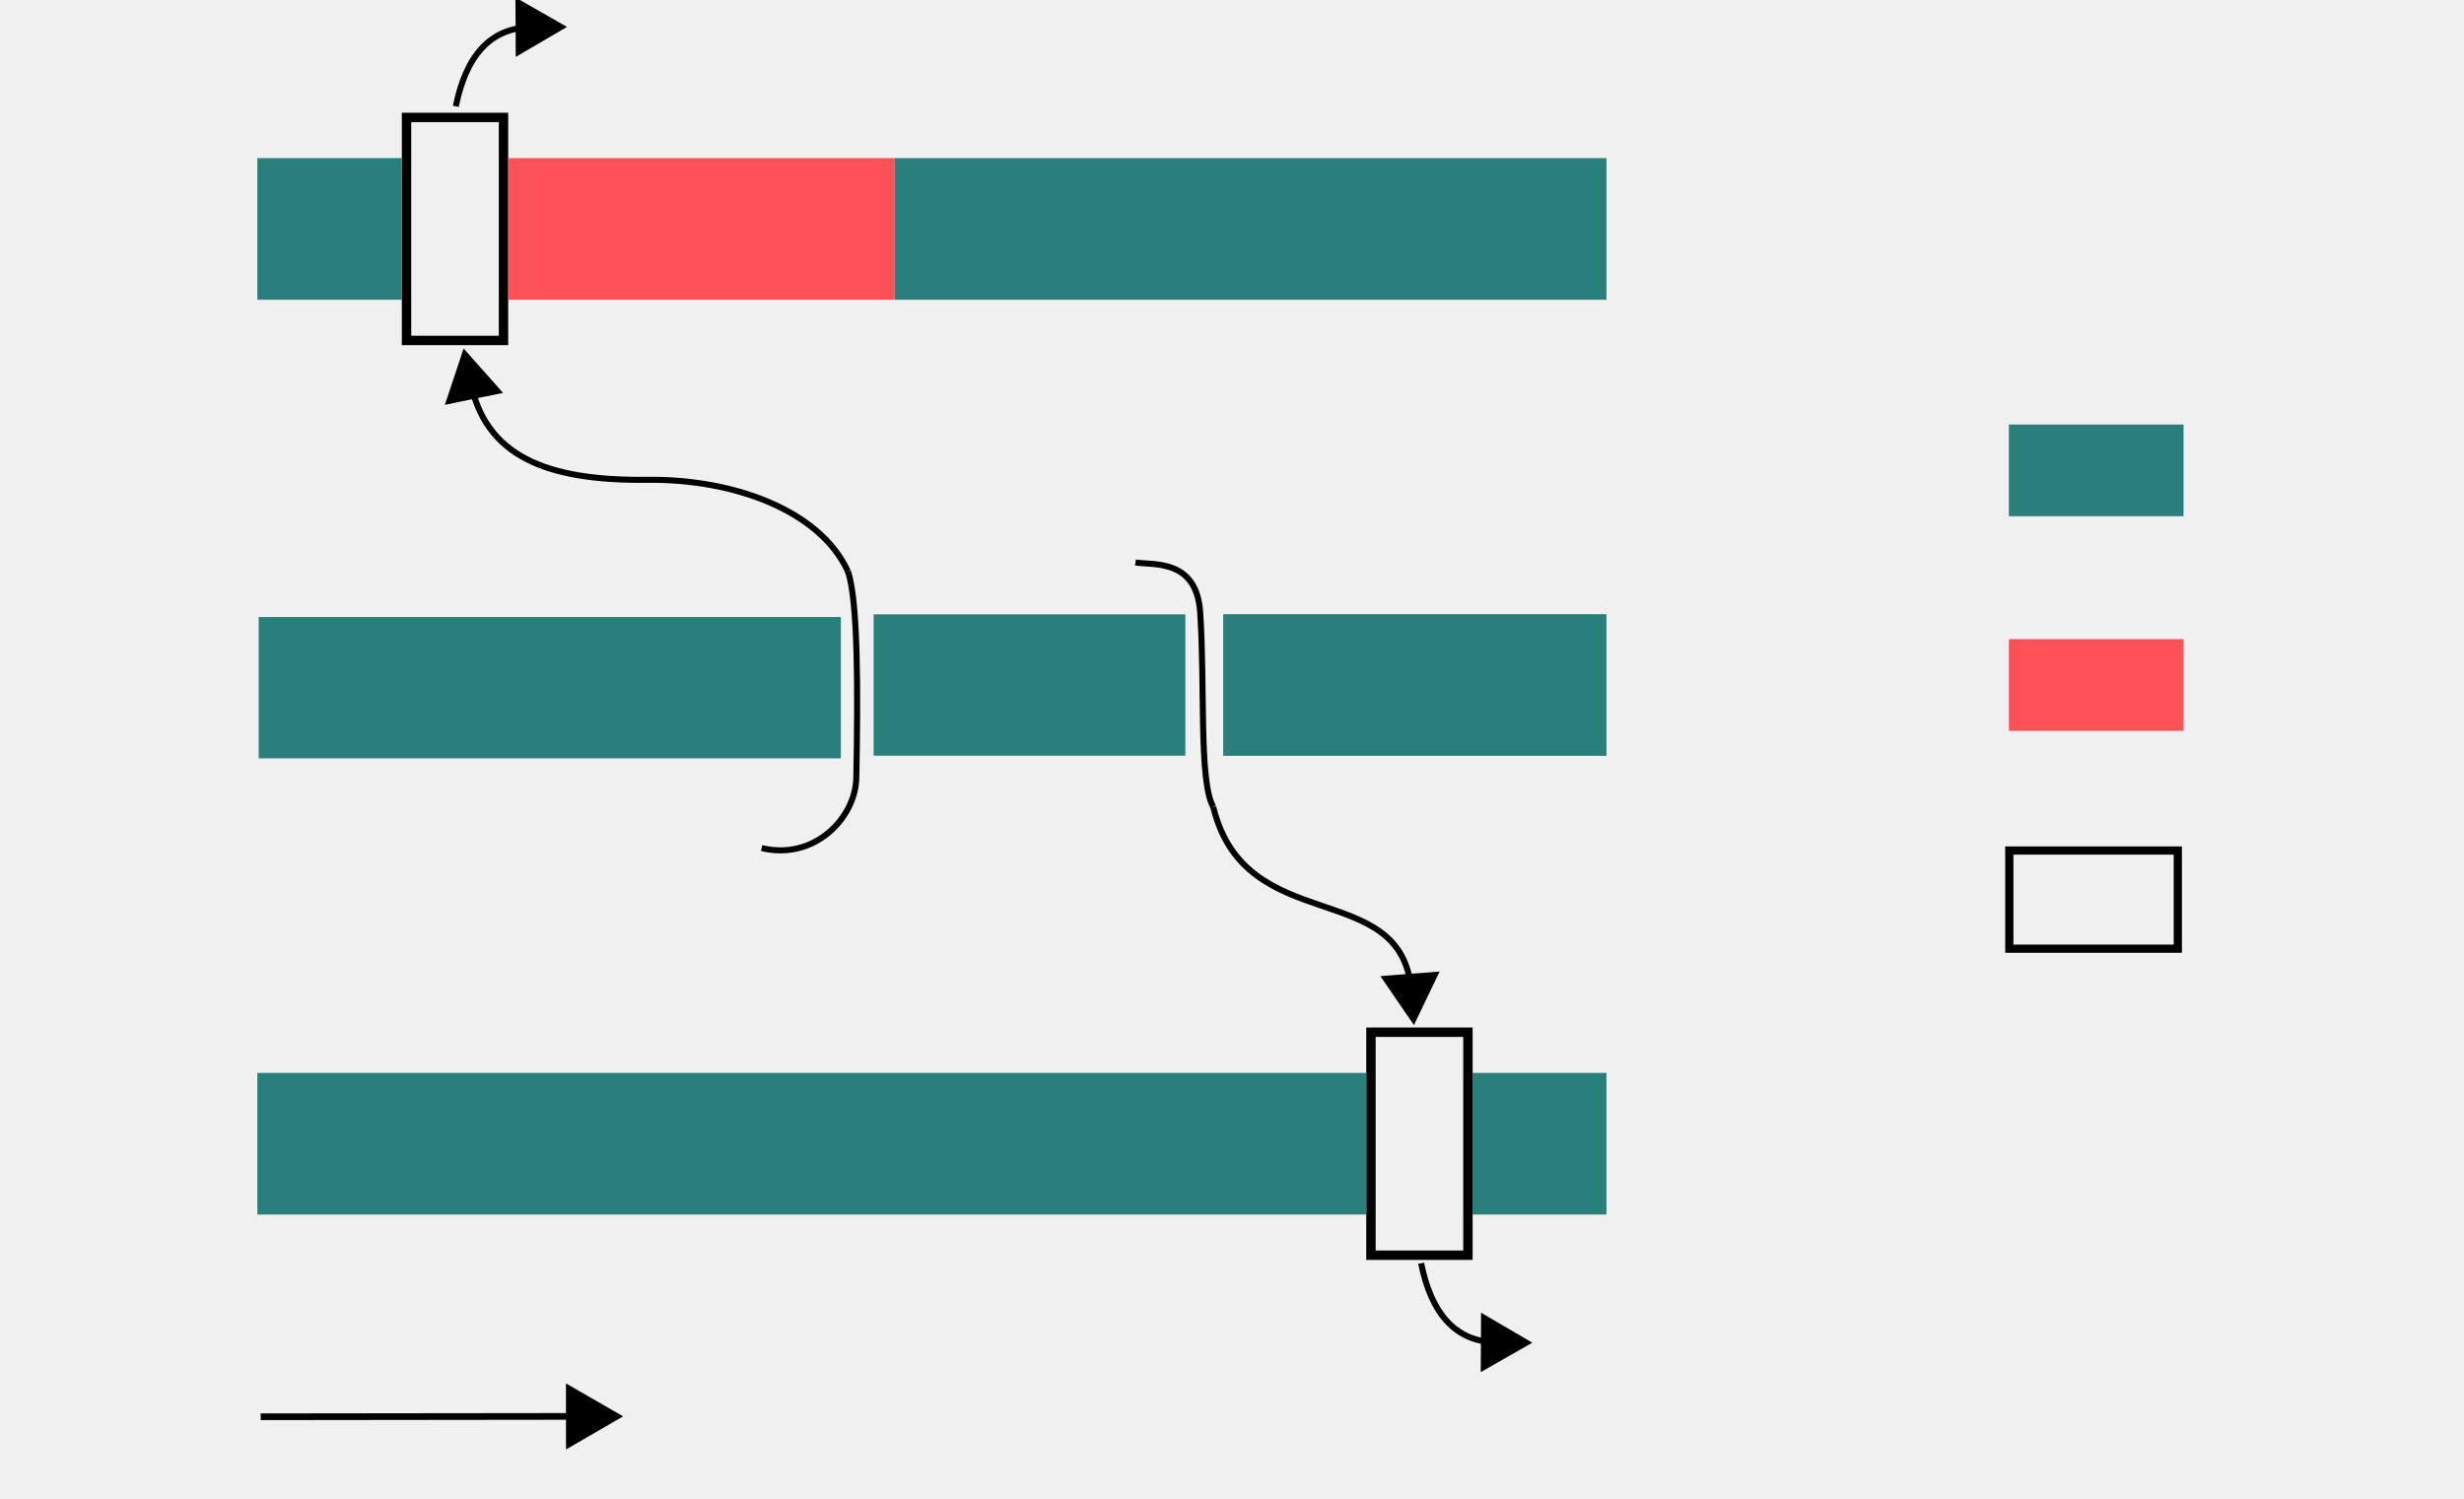
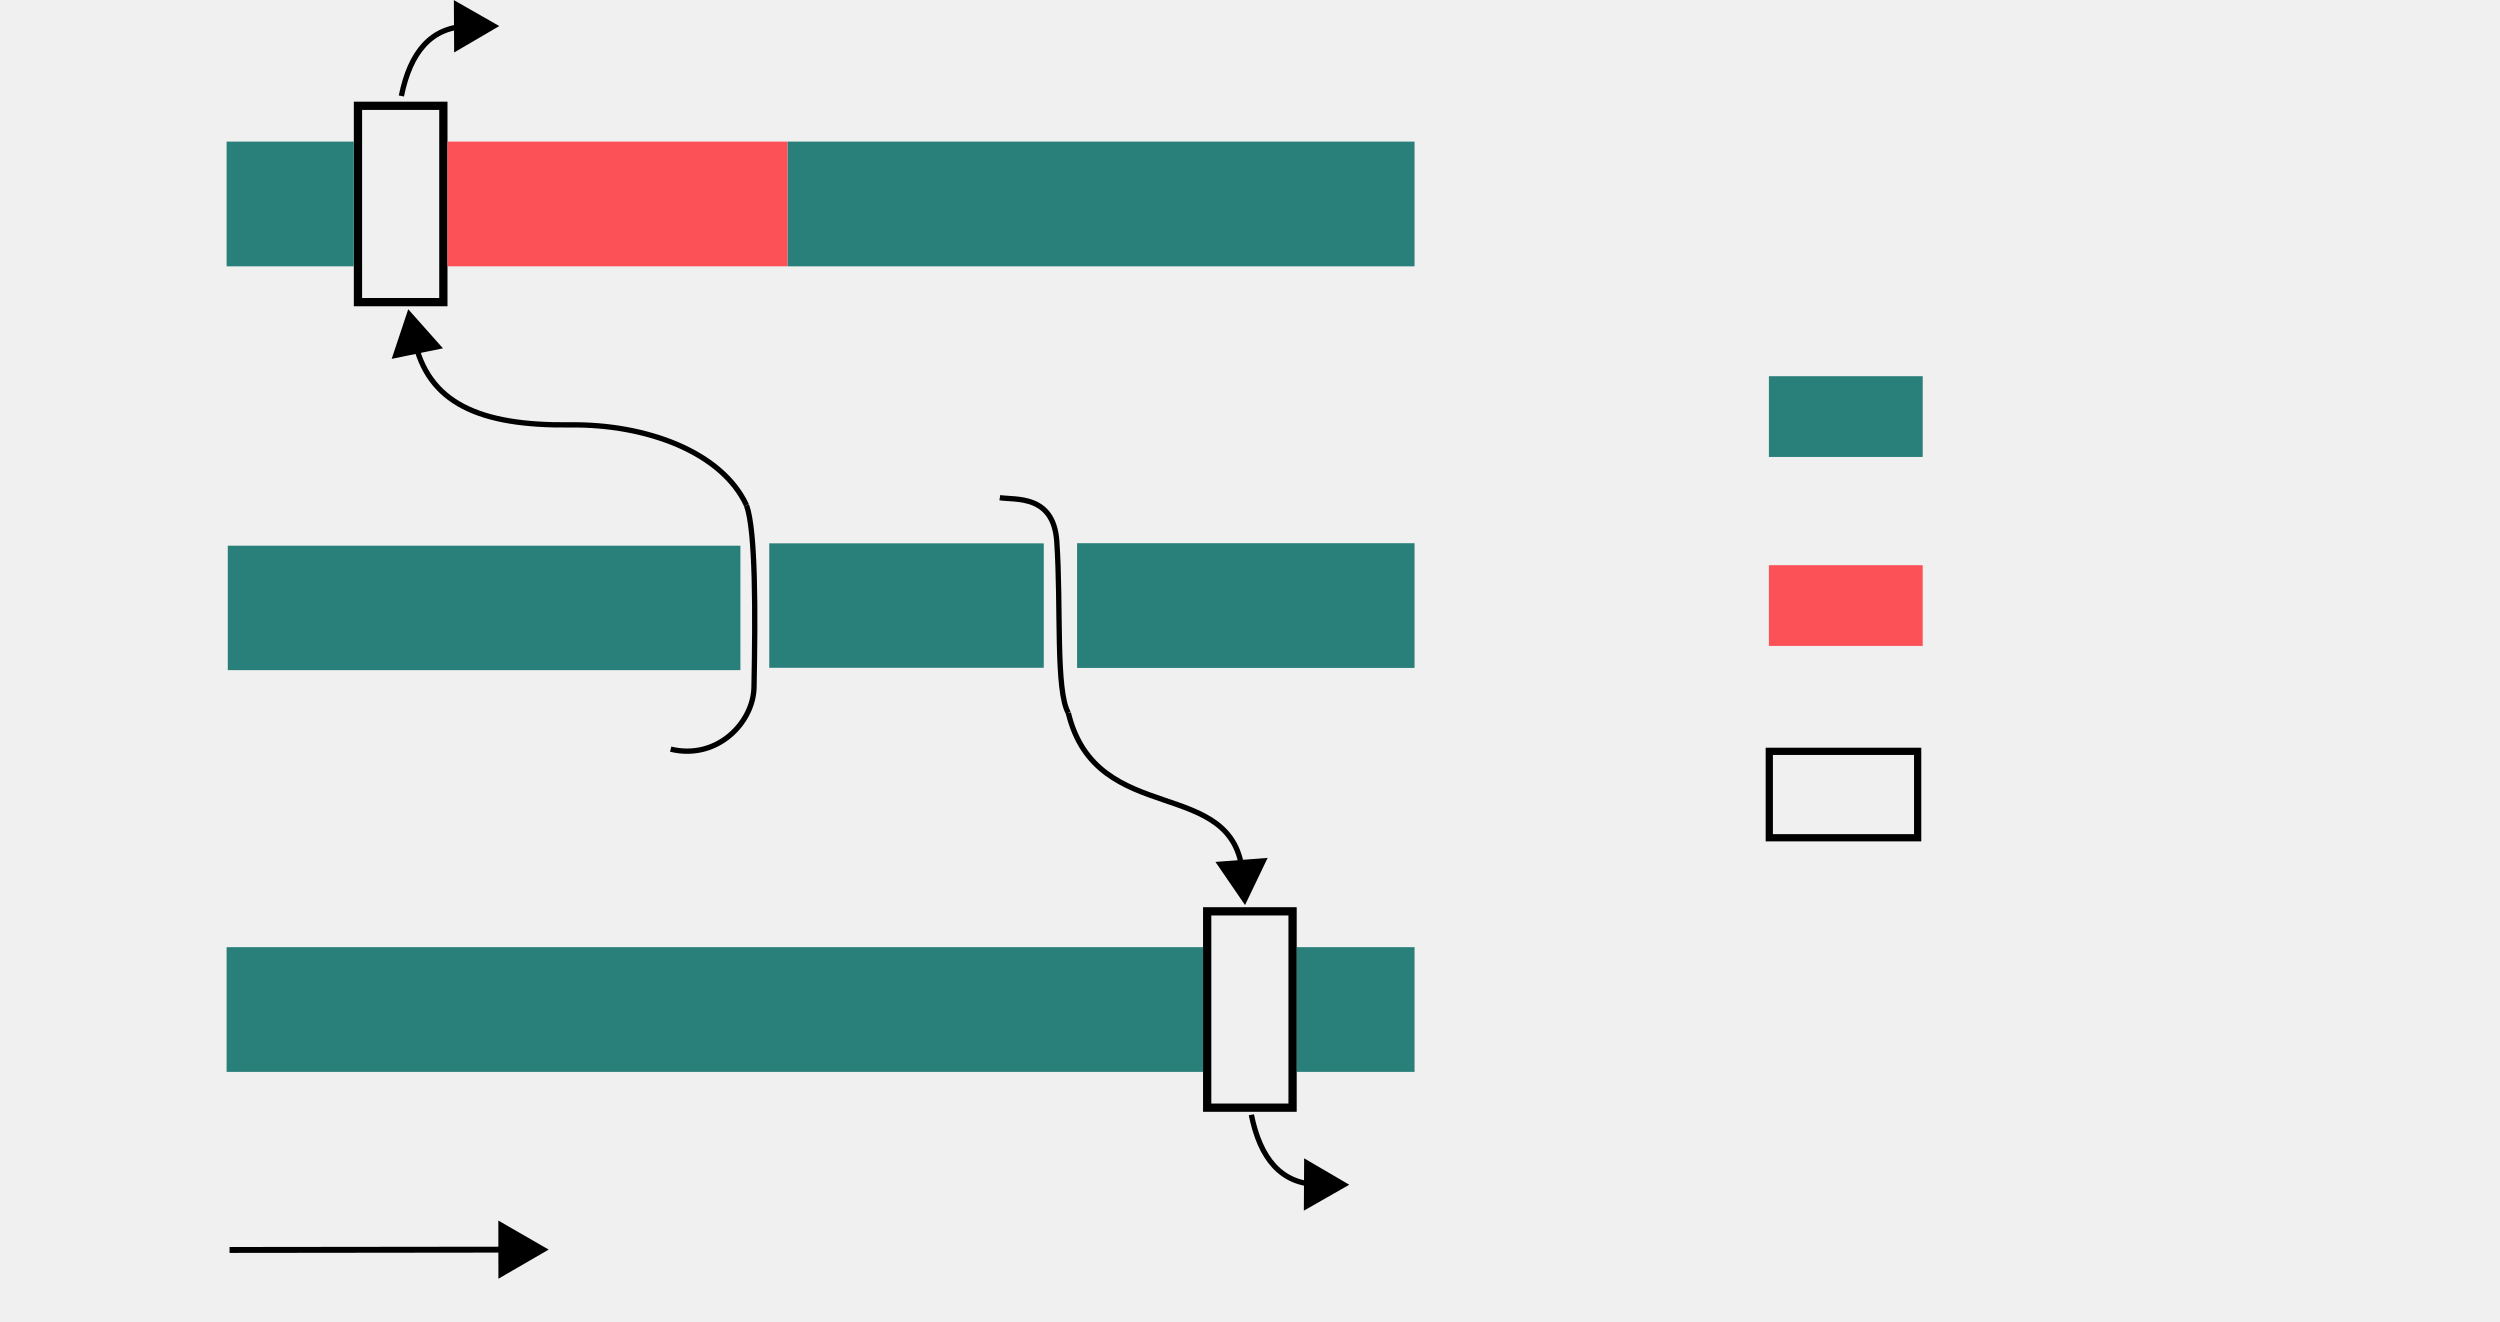
- <svg xmlns="http://www.w3.org/2000/svg" xmlns:ns1="http://www.openswatchbook.org/uri/2009/osb" width="1836.87" height="1117.055" id="svg2" version="1.1">
+ <svg xmlns="http://www.w3.org/2000/svg" xmlns:ns1="http://www.openswatchbook.org/uri/2009/osb" width="2116.55" height="1119.05" id="svg2" version="1.1">
  <defs id="defs4">
    <marker orient="auto" refY="0" refX="0" id="TriangleOutL" style="overflow:visible">
      <path id="path6024" d="m 5.77,0 -8.65,5 0,-10 8.65,5 z" style="fill-rule:evenodd;stroke:#000000;stroke-width:1pt" transform="scale(0.8,0.8)" />
    </marker>
    <marker orient="auto" refY="0" refX="0" id="TriangleInL" style="overflow:visible">
      <path id="path6015" d="m 5.77,0 -8.65,5 0,-10 8.65,5 z" style="fill-rule:evenodd;stroke:#000000;stroke-width:1pt" transform="scale(-0.8,-0.8)" />
    </marker>
    <marker orient="auto" refY="0" refX="0" id="Arrow1Lend" style="overflow:visible">
      <path id="path5885" d="M 0,0 5,-5 -12.5,0 5,5 0,0 z" style="fill-rule:evenodd;stroke:#000000;stroke-width:1pt" transform="matrix(-0.8,0,0,-0.8,-10,0)" />
    </marker>
    <marker orient="auto" refY="0" refX="0" id="EmptyDiamondM" style="overflow:visible">
      <path id="path5991" d="M 0,-7.071 -7.071,0 0,7.071 7.071,0 0,-7.071 z" style="fill:#ffffff;fill-rule:evenodd;stroke:#000000;stroke-width:1pt" transform="scale(0.4,0.4)" />
    </marker>
    <marker orient="auto" refY="0" refX="0" id="DotL" style="overflow:visible">
      <path id="path5943" d="m -2.5,-1 c 0,2.76 -2.24,5 -5,5 -2.76,0 -5,-2.24 -5,-5 0,-2.76 2.24,-5 5,-5 2.76,0 5,2.24 5,5 z" style="fill-rule:evenodd;stroke:#000000;stroke-width:1pt" transform="matrix(0.8,0,0,0.8,5.92,0.8)" />
    </marker>
    <marker orient="auto" refY="0" refX="0" id="Arrow2Mstart" style="overflow:visible">
      <path id="path5906" style="fill-rule:evenodd;stroke-width:0.625;stroke-linejoin:round" d="M 8.719,4.034 -2.207,0.016 8.719,-4.002 c -1.745,2.372 -1.735,5.617 -6e-7,8.035 z" transform="scale(0.6,0.6)" />
    </marker>
    <marker orient="auto" refY="0" refX="0" id="Arrow2Lstart" style="overflow:visible">
      <path id="path5900" style="fill-rule:evenodd;stroke-width:0.625;stroke-linejoin:round" d="M 8.719,4.034 -2.207,0.016 8.719,-4.002 c -1.745,2.372 -1.735,5.617 -6e-7,8.035 z" transform="matrix(1.1,0,0,1.1,1.1,0)" />
    </marker>
    <marker orient="auto" refY="0" refX="0" id="Arrow1Lstart" style="overflow:visible">
      <path id="path5882" d="M 0,0 5,-5 -12.5,0 5,5 0,0 z" style="fill-rule:evenodd;stroke:#000000;stroke-width:1pt" transform="matrix(0.8,0,0,0.8,10,0)" />
    </marker>
    <marker orient="auto" refY="0" refX="0" id="Arrow2Lend" style="overflow:visible">
      <path id="path5903" style="fill-rule:evenodd;stroke-width:0.625;stroke-linejoin:round" d="M 8.719,4.034 -2.207,0.016 8.719,-4.002 c -1.745,2.372 -1.735,5.617 -6e-7,8.035 z" transform="matrix(-1.1,0,0,-1.1,-1.1,0)" />
    </marker>
    <linearGradient id="linearGradient5559" ns1:paint="solid">
      <stop style="stop-color:#000000;stop-opacity:1;" offset="0" id="stop5561" />
    </linearGradient>
    <marker orient="auto" refY="0" refX="0" id="TriangleOutL-8" style="overflow:visible">
      <path id="path6024-3" d="m 5.77,0 -8.65,5 0,-10 8.65,5 z" style="fill-rule:evenodd;stroke:#000000;stroke-width:1pt" transform="scale(0.8,0.8)" />
    </marker>
    <marker orient="auto" refY="0" refX="0" id="TriangleOutL-4" style="overflow:visible">
      <path id="path6024-8" d="m 5.77,0 -8.65,5 0,-10 8.65,5 z" style="fill-rule:evenodd;stroke:#000000;stroke-width:1pt" transform="scale(0.8,0.8)" />
    </marker>
    <marker orient="auto" refY="0" refX="0" id="TriangleOutL-5" style="overflow:visible">
      <path id="path6024-5" d="m 5.77,0 -8.65,5 0,-10 8.65,5 z" style="fill-rule:evenodd;stroke:#000000;stroke-width:1pt" transform="scale(0.8,0.8)" />
    </marker>
    <marker orient="auto" refY="0" refX="0" id="TriangleOutL-88" style="overflow:visible">
      <path id="path6024-4" d="m 5.77,0 -8.65,5 0,-10 8.65,5 z" style="fill-rule:evenodd;stroke:#000000;stroke-width:1pt" transform="scale(0.8,0.8)" />
    </marker>
    <marker orient="auto" refY="0" refX="0" id="marker3030" style="overflow:visible">
      <path id="path3032" d="m 5.77,0 -8.65,5 0,-10 8.65,5 z" style="fill-rule:evenodd;stroke:#000000;stroke-width:1pt" transform="scale(0.8,0.8)" />
    </marker>
    <marker orient="auto" refY="0" refX="0" id="TriangleInL-0" style="overflow:visible">
      <path id="path6015-4" d="m 5.77,0 -8.65,5 0,-10 8.65,5 z" style="fill-rule:evenodd;stroke:#000000;stroke-width:1pt" transform="scale(-0.8,-0.8)" />
    </marker>
    <marker orient="auto" refY="0" refX="0" id="TriangleInL-8" style="overflow:visible">
      <path id="path6015-1" d="m 5.77,0 -8.65,5 0,-10 8.65,5 z" style="fill-rule:evenodd;stroke:#000000;stroke-width:1pt" transform="scale(-0.8,-0.8)" />
    </marker>
    <marker orient="auto" refY="0" refX="0" id="TriangleInL-85" style="overflow:visible">
      <path id="path6015-7" d="m 5.77,0 -8.65,5 0,-10 8.65,5 z" style="fill-rule:evenodd;stroke:#000000;stroke-width:1pt" transform="scale(-0.8,-0.8)" />
    </marker>
    <marker orient="auto" refY="0" refX="0" id="TriangleInL-9" style="overflow:visible">
      <path id="path6015-48" d="m 5.77,0 -8.65,5 0,-10 8.65,5 z" style="fill-rule:evenodd;stroke:#000000;stroke-width:1pt" transform="scale(-0.8,-0.8)" />
    </marker>
    <marker orient="auto" refY="0" refX="0" id="TriangleInL-86" style="overflow:visible">
      <path id="path6015-8" d="m 5.77,0 -8.65,5 0,-10 8.65,5 z" style="fill-rule:evenodd;stroke:#000000;stroke-width:1pt" transform="scale(-0.8,-0.8)" />
    </marker>
    <marker orient="auto" refY="0" refX="0" id="TriangleInL-03" style="overflow:visible">
      <path id="path6015-0" d="m 5.77,0 -8.65,5 0,-10 8.65,5 z" style="fill-rule:evenodd;stroke:#000000;stroke-width:1pt" transform="scale(-0.8,-0.8)" />
    </marker>
    <marker orient="auto" refY="0" refX="0" id="TriangleInL-02" style="overflow:visible">
      <path id="path6015-9" d="m 5.77,0 -8.65,5 0,-10 8.65,5 z" style="fill-rule:evenodd;stroke:#000000;stroke-width:1pt" transform="scale(-0.8,-0.8)" />
    </marker>
    <marker orient="auto" refY="0" refX="0" id="TriangleInL-02-3" style="overflow:visible">
      <path id="path6015-9-3" d="m 5.77,0 -8.65,5 0,-10 8.65,5 z" style="fill-rule:evenodd;stroke:#000000;stroke-width:1pt" transform="scale(-0.8,-0.8)" />
    </marker>
    <marker orient="auto" refY="0" refX="0" id="TriangleInL-02-9" style="overflow:visible">
      <path id="path6015-9-9" d="m 5.77,0 -8.65,5 0,-10 8.65,5 z" style="fill-rule:evenodd;stroke:#000000;stroke-width:1pt" transform="scale(-0.8,-0.8)" />
    </marker>
    <marker orient="auto" refY="0" refX="0" id="TriangleInL-02-92" style="overflow:visible">
      <path id="path6015-9-6" d="m 5.77,0 -8.65,5 0,-10 8.65,5 z" style="fill-rule:evenodd;stroke:#000000;stroke-width:1pt" transform="scale(-0.8,-0.8)" />
    </marker>
    <marker orient="auto" refY="0" refX="0" id="TriangleInL-02-7" style="overflow:visible">
      <path id="path6015-9-63" d="m 5.77,0 -8.65,5 0,-10 8.65,5 z" style="fill-rule:evenodd;stroke:#000000;stroke-width:1pt" transform="scale(-0.8,-0.8)" />
    </marker>
    <marker orient="auto" refY="0" refX="0" id="TriangleInL-02-0" style="overflow:visible">
      <path id="path6015-9-98" d="m 5.77,0 -8.65,5 0,-10 8.65,5 z" style="fill-rule:evenodd;stroke:#000000;stroke-width:1pt" transform="scale(-0.8,-0.8)" />
    </marker>
    <marker orient="auto" refY="0" refX="0" id="marker5896" style="overflow:visible">
      <path id="path5898" d="m 5.77,0 -8.65,5 0,-10 8.65,5 z" style="fill-rule:evenodd;stroke:#000000;stroke-width:1pt" transform="scale(-0.8,-0.8)" />
    </marker>
    <marker orient="auto" refY="0" refX="0" id="marker5900" style="overflow:visible">
      <path id="path5902" d="m 5.77,0 -8.65,5 0,-10 8.65,5 z" style="fill-rule:evenodd;stroke:#000000;stroke-width:1pt" transform="scale(-0.8,-0.8)" />
    </marker>
    <marker orient="auto" refY="0" refX="0" id="marker5904" style="overflow:visible">
      <path id="path5906-1" d="m 5.77,0 -8.65,5 0,-10 8.65,5 z" style="fill-rule:evenodd;stroke:#000000;stroke-width:1pt" transform="scale(-0.8,-0.8)" />
    </marker>
    <marker orient="auto" refY="0" refX="0" id="marker5908" style="overflow:visible">
      <path id="path5910" d="m 5.77,0 -8.65,5 0,-10 8.65,5 z" style="fill-rule:evenodd;stroke:#000000;stroke-width:1pt" transform="scale(-0.8,-0.8)" />
    </marker>
    <marker orient="auto" refY="0" refX="0" id="TriangleInL-02-91" style="overflow:visible">
      <path id="path6015-9-5" d="m 5.77,0 -8.65,5 0,-10 8.65,5 z" style="fill-rule:evenodd;stroke:#000000;stroke-width:1pt" transform="scale(-0.8,-0.8)" />
    </marker>
    <marker orient="auto" refY="0" refX="0" id="TriangleInL-02-6" style="overflow:visible">
      <path id="path6015-9-36" d="m 5.77,0 -8.65,5 0,-10 8.65,5 z" style="fill-rule:evenodd;stroke:#000000;stroke-width:1pt" transform="scale(-0.8,-0.8)" />
    </marker>
    <marker orient="auto" refY="0" refX="0" id="TriangleInL-02-01" style="overflow:visible">
      <path id="path6015-9-7" d="m 5.77,0 -8.65,5 0,-10 8.65,5 z" style="fill-rule:evenodd;stroke:#000000;stroke-width:1pt" transform="scale(-0.8,-0.8)" />
    </marker>
    <marker orient="auto" refY="0" refX="0" id="TriangleInL-02-1" style="overflow:visible">
      <path id="path6015-9-0" d="m 5.77,0 -8.65,5 0,-10 8.65,5 z" style="fill-rule:evenodd;stroke:#000000;stroke-width:1pt" transform="scale(-0.8,-0.8)" />
    </marker>
    <marker orient="auto" refY="0" refX="0" id="TriangleInL-02-4" style="overflow:visible">
      <path id="path6015-9-04" d="m 5.77,0 -8.65,5 0,-10 8.65,5 z" style="fill-rule:evenodd;stroke:#000000;stroke-width:1pt" transform="scale(-0.8,-0.8)" />
    </marker>
    <marker orient="auto" refY="0" refX="0" id="TriangleInL-02-16" style="overflow:visible">
      <path id="path6015-9-983" d="m 5.77,0 -8.65,5 0,-10 8.65,5 z" style="fill-rule:evenodd;stroke:#000000;stroke-width:1pt" transform="scale(-0.8,-0.8)" />
    </marker>
    <marker orient="auto" refY="0" refX="0" id="TriangleInL-02-2" style="overflow:visible">
      <path id="path6015-9-91" d="m 5.77,0 -8.65,5 0,-10 8.65,5 z" style="fill-rule:evenodd;stroke:#000000;stroke-width:1pt" transform="scale(-0.8,-0.8)" />
    </marker>
    <marker orient="auto" refY="0" refX="0" id="TriangleInL-02-46" style="overflow:visible">
      <path id="path6015-9-362" d="m 5.77,0 -8.65,5 0,-10 8.65,5 z" style="fill-rule:evenodd;stroke:#000000;stroke-width:1pt" transform="scale(-0.8,-0.8)" />
    </marker>
    <marker orient="auto" refY="0" refX="0" id="marker3188" style="overflow:visible">
      <path id="path3190" d="m 5.77,0 -8.65,5 0,-10 8.65,5 z" style="fill-rule:evenodd;stroke:#000000;stroke-width:1pt" transform="scale(-0.8,-0.8)" />
    </marker>
    <marker orient="auto" refY="0" refX="0" id="marker3192" style="overflow:visible">
      <path id="path3194" d="m 5.77,0 -8.65,5 0,-10 8.65,5 z" style="fill-rule:evenodd;stroke:#000000;stroke-width:1pt" transform="scale(-0.8,-0.8)" />
    </marker>
    <marker orient="auto" refY="0" refX="0" id="marker3196" style="overflow:visible">
      <path id="path3198" d="m 5.77,0 -8.65,5 0,-10 8.65,5 z" style="fill-rule:evenodd;stroke:#000000;stroke-width:1pt" transform="scale(-0.8,-0.8)" />
    </marker>
    <marker orient="auto" refY="0" refX="0" id="marker3200" style="overflow:visible">
      <path id="path3202" d="m 5.77,0 -8.65,5 0,-10 8.65,5 z" style="fill-rule:evenodd;stroke:#000000;stroke-width:1pt" transform="scale(-0.8,-0.8)" />
    </marker>
    <marker orient="auto" refY="0" refX="0" id="marker3204" style="overflow:visible">
      <path id="path3206" d="m 5.77,0 -8.65,5 0,-10 8.65,5 z" style="fill-rule:evenodd;stroke:#000000;stroke-width:1pt" transform="scale(-0.8,-0.8)" />
    </marker>
    <marker orient="auto" refY="0" refX="0" id="TriangleInL-02-78" style="overflow:visible">
      <path id="path6015-9-02" d="m 5.77,0 -8.65,5 0,-10 8.65,5 z" style="fill-rule:evenodd;stroke:#000000;stroke-width:1pt" transform="scale(-0.8,-0.8)" />
    </marker>
    <marker orient="auto" refY="0" refX="0" id="TriangleInL-02-05" style="overflow:visible">
      <path id="path6015-9-33" d="m 5.77,0 -8.65,5 0,-10 8.65,5 z" style="fill-rule:evenodd;stroke:#000000;stroke-width:1pt" transform="scale(-0.8,-0.8)" />
    </marker>
  </defs>
-   <g id="layer1" transform="translate(691.9919,-1582.841)">
+   <g id="layer1" transform="translate(691.9919,-1580.845)">
    <flowRoot xml:space="preserve" id="flowRoot5078" style="font-size:40px;font-style:normal;font-weight:normal;line-height:125%;letter-spacing:0px;word-spacing:0px;fill:#000000;fill-opacity:1;stroke:none;font-family:Sans" transform="translate(110.2729,314.5848)">
      <flowRegion id="flowRegion5080">
        <rect id="rect5082" width="92.143" height="66.429" x="195.714" y="-242.689" />
      </flowRegion>
      <flowPara id="flowPara5084" />
    </flowRoot>
    <g id="g4839" transform="translate(-3e-5,34.17847)">
      <rect transform="scale(-1,1)" ry="0" y="1865.17" x="-935.816" height="68.357" width="130.224" id="rect3045-5-9-5-3-4" style="color:#000000;fill:#297f79;fill-opacity:1;stroke:none;stroke-width:6.367;marker:none;visibility:visible;display:inline;overflow:visible;enable-background:accumulate" />
      <rect transform="scale(-1,1)" ry="0" y="2025.17" x="-935.816" height="68.357" width="130.224" id="rect3045-5-9-4" style="color:#000000;fill:#fd5158;fill-opacity:1;stroke:none;stroke-width:6.367;marker:none;visibility:visible;display:inline;overflow:visible;enable-background:accumulate" />
      <flowRoot transform="translate(1061.89,2007.209)" style="font-size:40px;font-style:normal;font-weight:normal;text-align:start;line-height:100%;letter-spacing:0px;word-spacing:0px;text-anchor:start;fill:#000000;fill-opacity:1;stroke:none;font-family:Sans" id="flowRoot3923-94-2" xml:space="preserve">
        <flowRegion id="flowRegion3925-0-3">
          <rect style="text-align:start;line-height:100%;text-anchor:start" y="-124.832" x="-110" height="143.571" width="233.571" id="rect3927-79-4" />
        </flowRegion>
        <flowPara id="flowPara3947-2-8" style="text-align:start;line-height:100%;text-anchor:start">Execution</flowPara>
      </flowRoot>
      <flowRoot transform="translate(1061.89,2167.209)" style="font-size:40px;font-style:normal;font-weight:normal;text-align:start;line-height:100%;letter-spacing:0px;word-spacing:0px;text-anchor:start;fill:#000000;fill-opacity:1;stroke:none;font-family:Sans" id="flowRoot3923-94-2-6" xml:space="preserve">
        <flowRegion id="flowRegion3925-0-3-9">
          <rect style="text-align:start;line-height:100%;text-anchor:start" y="-124.832" x="-110" height="143.571" width="233.571" id="rect3927-79-4-0" />
        </flowRegion>
        <flowPara id="flowPara3947-2-8-0" style="text-align:start;line-height:100%;text-anchor:start">Blocked</flowPara>
      </flowRoot>
      <rect transform="scale(-1,1)" ry="0" y="2182.762" x="-931.534" height="73.173" width="125.61" id="rect3045-1-5" style="color:#000000;fill:none;stroke:#000000;stroke-width:6.122;stroke-miterlimit:8;stroke-opacity:1;stroke-dasharray:none;marker:none;visibility:visible;display:inline;overflow:visible;enable-background:accumulate" />
      <flowRoot transform="translate(1062.349,2327.209)" style="font-size:40px;font-style:normal;font-weight:normal;text-align:start;line-height:100%;letter-spacing:0px;word-spacing:0px;text-anchor:start;fill:#000000;fill-opacity:1;stroke:none;font-family:Sans" id="flowRoot3923-94-2-6-8-8" xml:space="preserve">
        <flowRegion id="flowRegion3925-0-3-9-9-7">
          <rect style="text-align:start;line-height:100%;text-anchor:start" y="-124.832" x="-110" height="134.196" width="485.134" id="rect3927-79-4-0-0-2" />
        </flowRegion>
        <flowPara id="flowPara3947-2-8-0-3-1" style="text-align:start;line-height:100%;text-anchor:start">Mailbox</flowPara>
      </flowRoot>
    </g>
    <flowRoot xml:space="preserve" id="flowRoot3923-94-4-4-9-5" style="font-size:40px;font-style:normal;font-weight:normal;line-height:100%;letter-spacing:0px;word-spacing:0px;fill:#000000;fill-opacity:1;stroke:none;font-family:Sans" transform="translate(-193.1318,1706.476)">
      <flowRegion id="flowRegion3925-0-2-9-0-3">
        <rect id="rect3927-79-5-2-4-0" width="233.571" height="143.571" x="-110" y="-124.832" style="line-height:100%" />
      </flowRegion>
      <flowPara style="text-align:center;line-height:100%;text-anchor:middle" id="flowPara4733-1">receive</flowPara>
    </flowRoot>
    <path style="color:#000000;fill:none;stroke:#000000;stroke-width:4.5;stroke-linecap:butt;stroke-linejoin:miter;stroke-miterlimit:4;stroke-opacity:1;stroke-dasharray:none;stroke-dashoffset:0;marker:none;marker-start:url(#TriangleInL-02);visibility:visible;display:inline;overflow:visible;enable-background:accumulate" d="m -294.855,1603.032 c -32.345,0.182 -49.861,22.227 -57.332,59.084" id="path5736-6-7-8-0-4-0-8-1-2-3-8-2" />
    <path style="color:#000000;fill:none;stroke:#000000;stroke-width:4.5;stroke-linecap:butt;stroke-linejoin:miter;stroke-miterlimit:4;stroke-opacity:1;stroke-dasharray:none;stroke-dashoffset:0;marker:none;marker-start:url(#TriangleInL-02);visibility:visible;display:inline;overflow:visible;enable-background:accumulate" d="m -341.239,1867.693 c 11.154,54.394 55.025,73.775 131.941,72.858 63.967,-0.762 128.349,22.682 149.318,68.108" id="path5736-6-7-8-0-2-2-4-8" />
    <path style="color:#000000;fill:#297f79;fill-opacity:1;stroke:none;stroke-width:6.367;marker:none;visibility:visible;display:inline;overflow:visible;enable-background:accumulate" d="m -25.274,1700.733 0,105.594 530.865,0 0,-105.594 -530.865,0 z" id="rect3045-5-9-5-7" />
    <flowRoot xml:space="preserve" id="flowRoot3923-94-5" style="font-size:40px;font-style:normal;font-weight:normal;line-height:100%;letter-spacing:0px;word-spacing:0px;fill:#000000;fill-opacity:1;stroke:none;font-family:Sans" transform="translate(80.94969,2107.809)">
      <flowRegion id="flowRegion3925-0-9">
        <rect id="rect3927-79-3" width="233.571" height="143.571" x="-110" y="-124.832" style="line-height:100%" />
      </flowRegion>
      <flowPara style="text-align:center;line-height:100%;text-anchor:middle" id="flowPara3947-2-2">send</flowPara>
    </flowRoot>
    <path style="color:#000000;fill:none;stroke:#000000;stroke-width:4.5;stroke-linecap:butt;stroke-linejoin:miter;stroke-miterlimit:4;stroke-opacity:1;stroke-dasharray:none;stroke-dashoffset:0;marker:none;visibility:visible;display:inline;overflow:visible;enable-background:accumulate" d="m 212.452,2184.379 c -10.796,-18.931 -5.979,-89.645 -9.752,-145.21 -2.701,-39.784 -34.898,-34.916 -48.227,-36.97" id="path5736-6-7-8-0-4-0-8-0" />
    <rect style="color:#000000;fill:#297f79;fill-opacity:1;stroke:none;stroke-width:6.367;marker:none;visibility:visible;display:inline;overflow:visible;enable-background:accumulate" id="rect3045-5-9-5-8-6" width="105.36" height="232.402" x="-2146.207" y="-191.677" ry="0" transform="matrix(0,-1,-1,0,0,0)" />
    <rect style="color:#000000;fill:#297f79;fill-opacity:1;stroke:none;stroke-width:6.367;marker:none;visibility:visible;display:inline;overflow:visible;enable-background:accumulate" id="rect3045-5-9-5-3-6" width="105.36" height="434.001" x="-2148.203" y="65.147" ry="0" transform="matrix(0,-1,-1,0,0,0)" />
    <rect style="color:#000000;fill:none;stroke:#000000;stroke-width:7;stroke-miterlimit:8;stroke-opacity:1;stroke-dasharray:none;marker:none;visibility:visible;display:inline;overflow:visible;enable-background:accumulate" id="rect3045-1-8-6-1" width="166.24" height="72.295" x="-1836.645" y="316.635" ry="0" transform="matrix(0,-1,-1,0,0,0)" />
    <rect style="color:#000000;fill:#297f79;fill-opacity:1;stroke:none;stroke-width:6.367;marker:none;visibility:visible;display:inline;overflow:visible;enable-background:accumulate" id="rect3045-5-9-5-3-3-5" width="105.592" height="99.767" x="-2488.321" y="-505.592" ry="0" transform="matrix(0,-1,-1,0,0,0)" />
    <rect style="color:#000000;fill:none;stroke:#000000;stroke-width:7;stroke-miterlimit:8;stroke-opacity:1;stroke-dasharray:none;marker:none;visibility:visible;display:inline;overflow:visible;enable-background:accumulate" id="rect3045-1-8-6-0-7" width="166.24" height="72.295" x="-2518.645" y="-402.325" ry="0" transform="matrix(0,-1,-1,0,0,0)" />
    <rect style="color:#000000;fill:#297f79;fill-opacity:1;stroke:none;stroke-width:6.367;marker:none;visibility:visible;display:inline;overflow:visible;enable-background:accumulate" id="rect3045-5-9-5-3-9-5" width="105.592" height="826.679" x="-2488.321" y="-326.531" ry="0" transform="matrix(0,-1,-1,0,0,0)" />
    <flowRoot xml:space="preserve" id="flowRoot3923-94-4-4-9-0-9" style="font-size:40px;font-style:normal;font-weight:normal;line-height:100%;letter-spacing:0px;word-spacing:0px;fill:#000000;fill-opacity:1;stroke:none;font-family:Sans" transform="translate(530.4829,2692.746)">
      <flowRegion id="flowRegion3925-0-2-9-0-8-1">
        <rect id="rect3927-79-5-2-4-8-3" width="233.571" height="143.571" x="-110" y="-124.832" style="line-height:100%" />
      </flowRegion>
      <flowPara style="text-align:center;line-height:100%;text-anchor:middle" id="flowPara3947-2-3-4-8-4-2">receive</flowPara>
    </flowRoot>
    <path style="color:#000000;fill:none;stroke:#000000;stroke-width:4.5;stroke-linecap:butt;stroke-linejoin:miter;stroke-miterlimit:4;stroke-opacity:1;stroke-dasharray:none;stroke-dashoffset:0;marker:none;marker-start:url(#TriangleInL-02);visibility:visible;display:inline;overflow:visible;enable-background:accumulate" d="m 424.76,2583.729 c -32.345,-0.182 -49.861,-22.227 -57.332,-59.084" id="path5736-6-7-8-0-4-0-8-1-2-3-4-4" />
    <rect style="color:#000000;fill:#297f79;fill-opacity:1;stroke:none;stroke-width:6.367;marker:none;visibility:visible;display:inline;overflow:visible;enable-background:accumulate" id="rect3045-5-9-5-1-5-2" width="105.592" height="107.719" x="-1806.321" y="392.429" ry="0" transform="matrix(0,-1,-1,0,0,0)" />
    <path style="color:#000000;fill:none;stroke:#000000;stroke-width:4.5;stroke-linecap:butt;stroke-linejoin:miter;stroke-miterlimit:4;stroke-opacity:1;stroke-dasharray:none;stroke-dashoffset:0;marker:none;marker-start:url(#TriangleInL-02);visibility:visible;display:inline;overflow:visible;enable-background:accumulate" d="M 360.107,2321.589 C 353.492,2236.174 236.277,2282.936 212.452,2184.379" id="path5736-6-7-8-0-2-3-9" />
    <flowRoot xml:space="preserve" id="flowRoot3923-94-5-1" style="font-size:40px;font-style:normal;font-weight:normal;line-height:100%;letter-spacing:0px;word-spacing:0px;fill:#000000;fill-opacity:1;stroke:none;font-family:Sans" transform="translate(-183.9242,2317.743)">
      <flowRegion id="flowRegion3925-0-9-2">
        <rect id="rect3927-79-3-5" width="233.571" height="143.571" x="-110" y="-124.832" style="line-height:100%" />
      </flowRegion>
      <flowPara style="text-align:center;line-height:100%;text-anchor:middle" id="flowPara3947-2-2-9">send</flowPara>
    </flowRoot>
    <path style="color:#000000;fill:none;stroke:#000000;stroke-width:4.5;stroke-linecap:butt;stroke-linejoin:miter;stroke-miterlimit:4;stroke-opacity:1;stroke-dasharray:none;stroke-dashoffset:0;marker:none;visibility:visible;display:inline;overflow:visible;enable-background:accumulate" d="m -59.98,2008.659 c 7.785,21.385 7.567,92.127 6.34,154.197 -0.587,29.69 -31.204,61.767 -70.538,52.246" id="path5736-6-7-8-0-4-0-8-0-9" />
    <rect style="color:#000000;fill:#fd5158;fill-opacity:1;stroke:none;stroke-width:6.367;marker:none;visibility:visible;display:inline;overflow:visible;enable-background:accumulate" id="rect3045-5-9-3-1" width="105.592" height="287.875" x="-1806.321" y="25.26" ry="0" transform="matrix(0,-1,-1,0,0,0)" />
    <flowRoot xml:space="preserve" id="flowRoot4023-2" style="font-size:40px;font-style:normal;font-weight:normal;line-height:125%;letter-spacing:0px;word-spacing:0px;fill:#000000;fill-opacity:1;stroke:none;font-family:Sans" transform="translate(-116.6481,1917.681)">
      <flowRegion id="flowRegion4025-9">
        <rect id="rect4027-5" width="275.714" height="214.286" x="-575.714" y="-194.832" />
      </flowRegion>
      <flowPara id="flowPara4029-1" style="font-size:48px">Actor 1 </flowPara>
    </flowRoot>
    <rect style="color:#000000;fill:#297f79;fill-opacity:1;stroke:none;stroke-width:6.367;marker:none;visibility:visible;display:inline;overflow:visible;enable-background:accumulate" id="rect3045-5-9-5-3-3-5-9" width="105.592" height="285.704" x="-2146.323" y="-505.592" ry="0" transform="matrix(0,-1,-1,0,0,0)" />
    <path style="color:#000000;fill:none;stroke:#000000;stroke-width:5;stroke-linecap:butt;stroke-linejoin:miter;stroke-miterlimit:4;stroke-opacity:1;stroke-dasharray:none;stroke-dashoffset:0;marker:none;marker-start:url(#TriangleInL-02);visibility:visible;display:inline;overflow:visible;enable-background:accumulate" d="m -255.875,2638.808 -241.773,0.276" id="path5736-6-7-8-0-2-1" />
    <flowRoot xml:space="preserve" id="flowRoot4023-96-19-5" style="font-size:40px;font-style:normal;font-weight:normal;line-height:125%;letter-spacing:0px;word-spacing:0px;fill:#000000;fill-opacity:1;stroke:none;font-family:Sans" transform="translate(75.71125,2846.215)">
      <flowRegion id="flowRegion4025-61-0-1">
        <rect id="rect4027-8-1-3" width="275.714" height="214.286" x="-575.714" y="-194.832" />
      </flowRegion>
      <flowPara id="flowPara4029-2-3-9" style="font-size:48px;font-weight:normal;-inkscape-font-specification:Sans">Time</flowPara>
    </flowRoot>
    <flowRoot xml:space="preserve" id="flowRoot4737" style="font-size:40px;font-style:normal;font-weight:normal;line-height:125%;letter-spacing:0px;word-spacing:0px;fill:#000000;fill-opacity:1;stroke:none;font-family:Sans" transform="translate(180.2577,413.0139)">
      <flowRegion id="flowRegion4739">
        <rect id="rect4741" width="871.875" height="906.25" x="456.25" y="1360.987" />
      </flowRegion>
      <flowPara id="flowPara4743" />
    </flowRoot>
    <flowRoot xml:space="preserve" id="flowRoot4023-2-2" style="font-size:40px;font-style:normal;font-weight:normal;line-height:125%;letter-spacing:0px;word-spacing:0px;fill:#000000;fill-opacity:1;stroke:none;font-family:Sans" transform="translate(-115.6481,2259.995)">
      <flowRegion id="flowRegion4025-9-5">
        <rect id="rect4027-5-1" width="275.714" height="214.286" x="-575.714" y="-194.832" />
      </flowRegion>
      <flowPara id="flowPara4029-1-8" style="font-size:48px">Actor 2 </flowPara>
    </flowRoot>
    <flowRoot xml:space="preserve" id="flowRoot4023-2-9" style="font-size:40px;font-style:normal;font-weight:normal;line-height:125%;letter-spacing:0px;word-spacing:0px;fill:#000000;fill-opacity:1;stroke:none;font-family:Sans" transform="translate(-116.6481,2599.998)">
      <flowRegion id="flowRegion4025-9-8">
        <rect id="rect4027-5-5" width="275.714" height="214.286" x="-575.714" y="-194.832" />
      </flowRegion>
      <flowPara id="flowPara4029-1-7" style="font-size:48px">Actor 3 </flowPara>
    </flowRoot>
  </g>
</svg>
